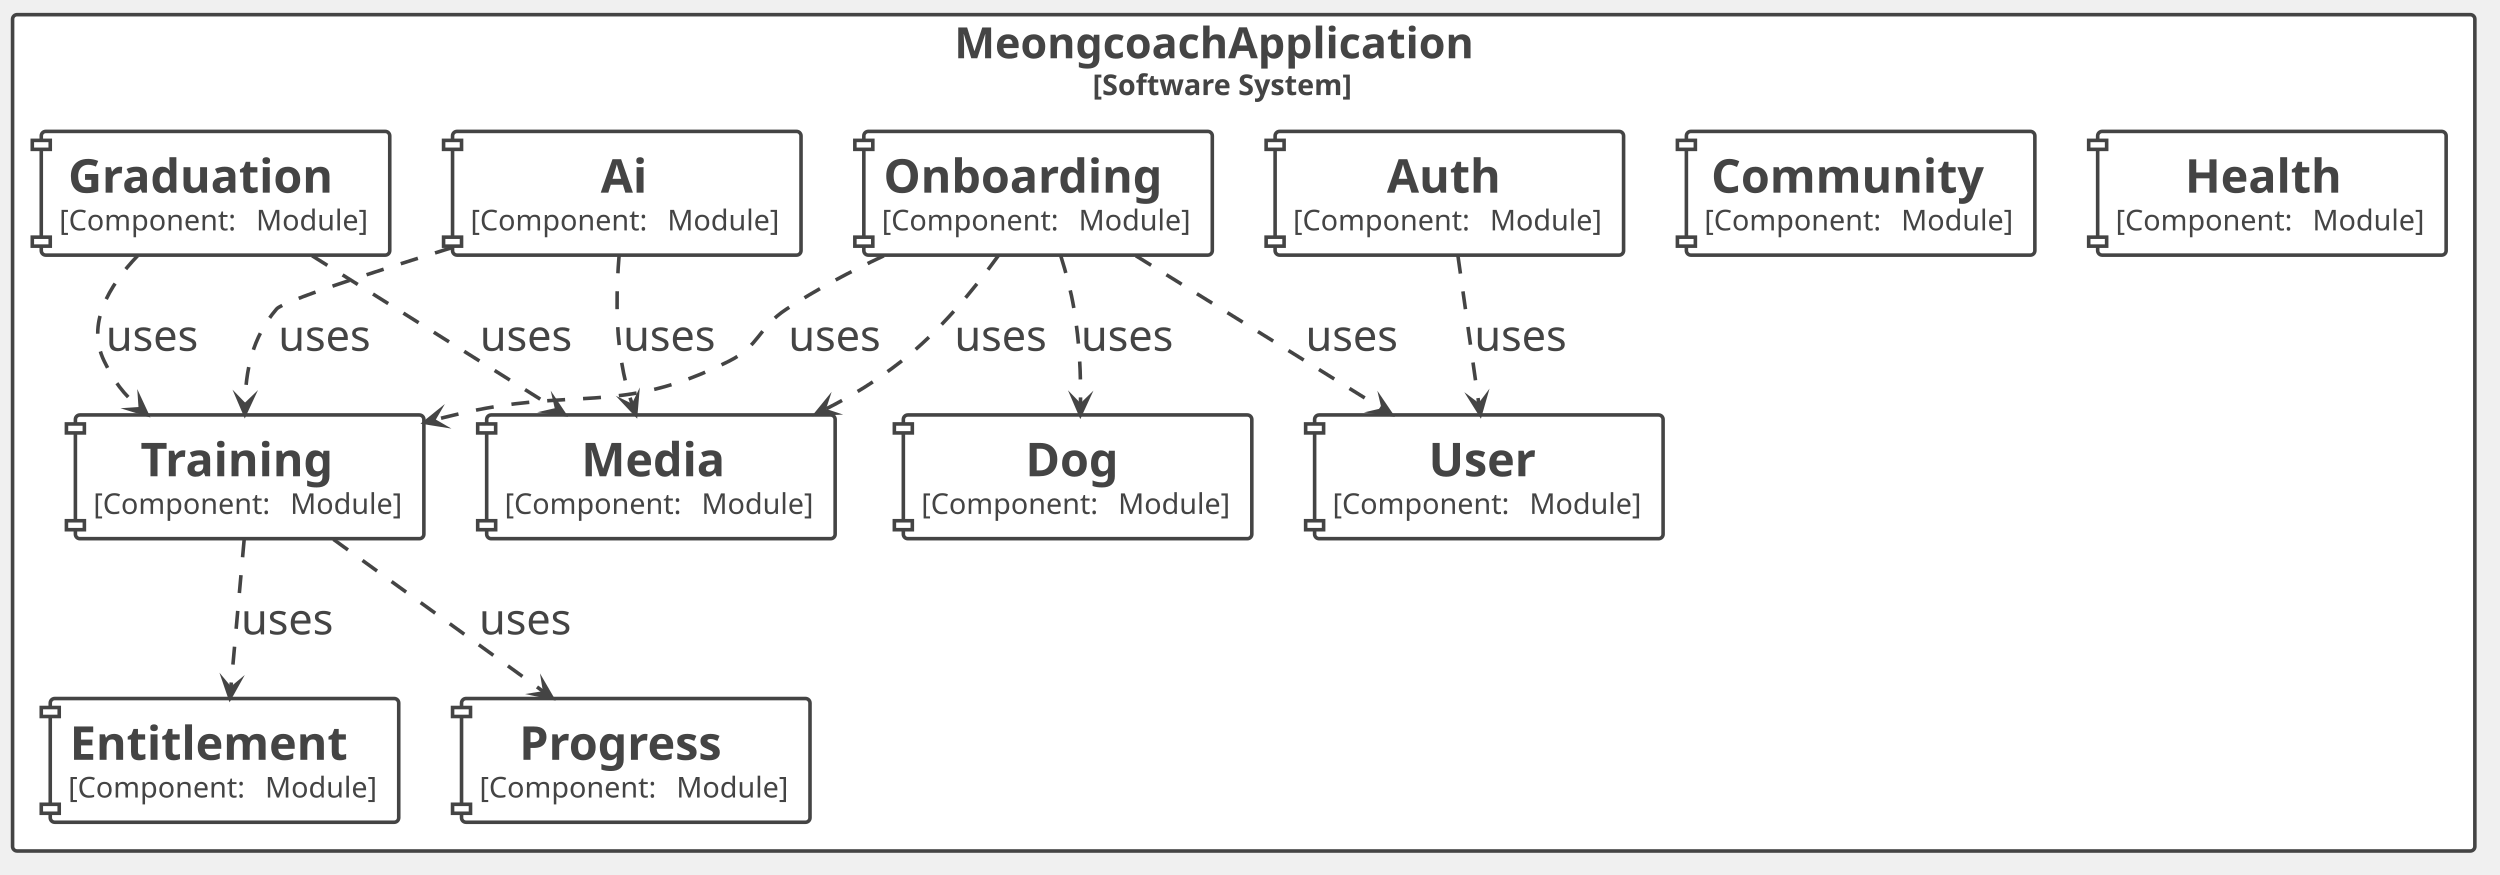
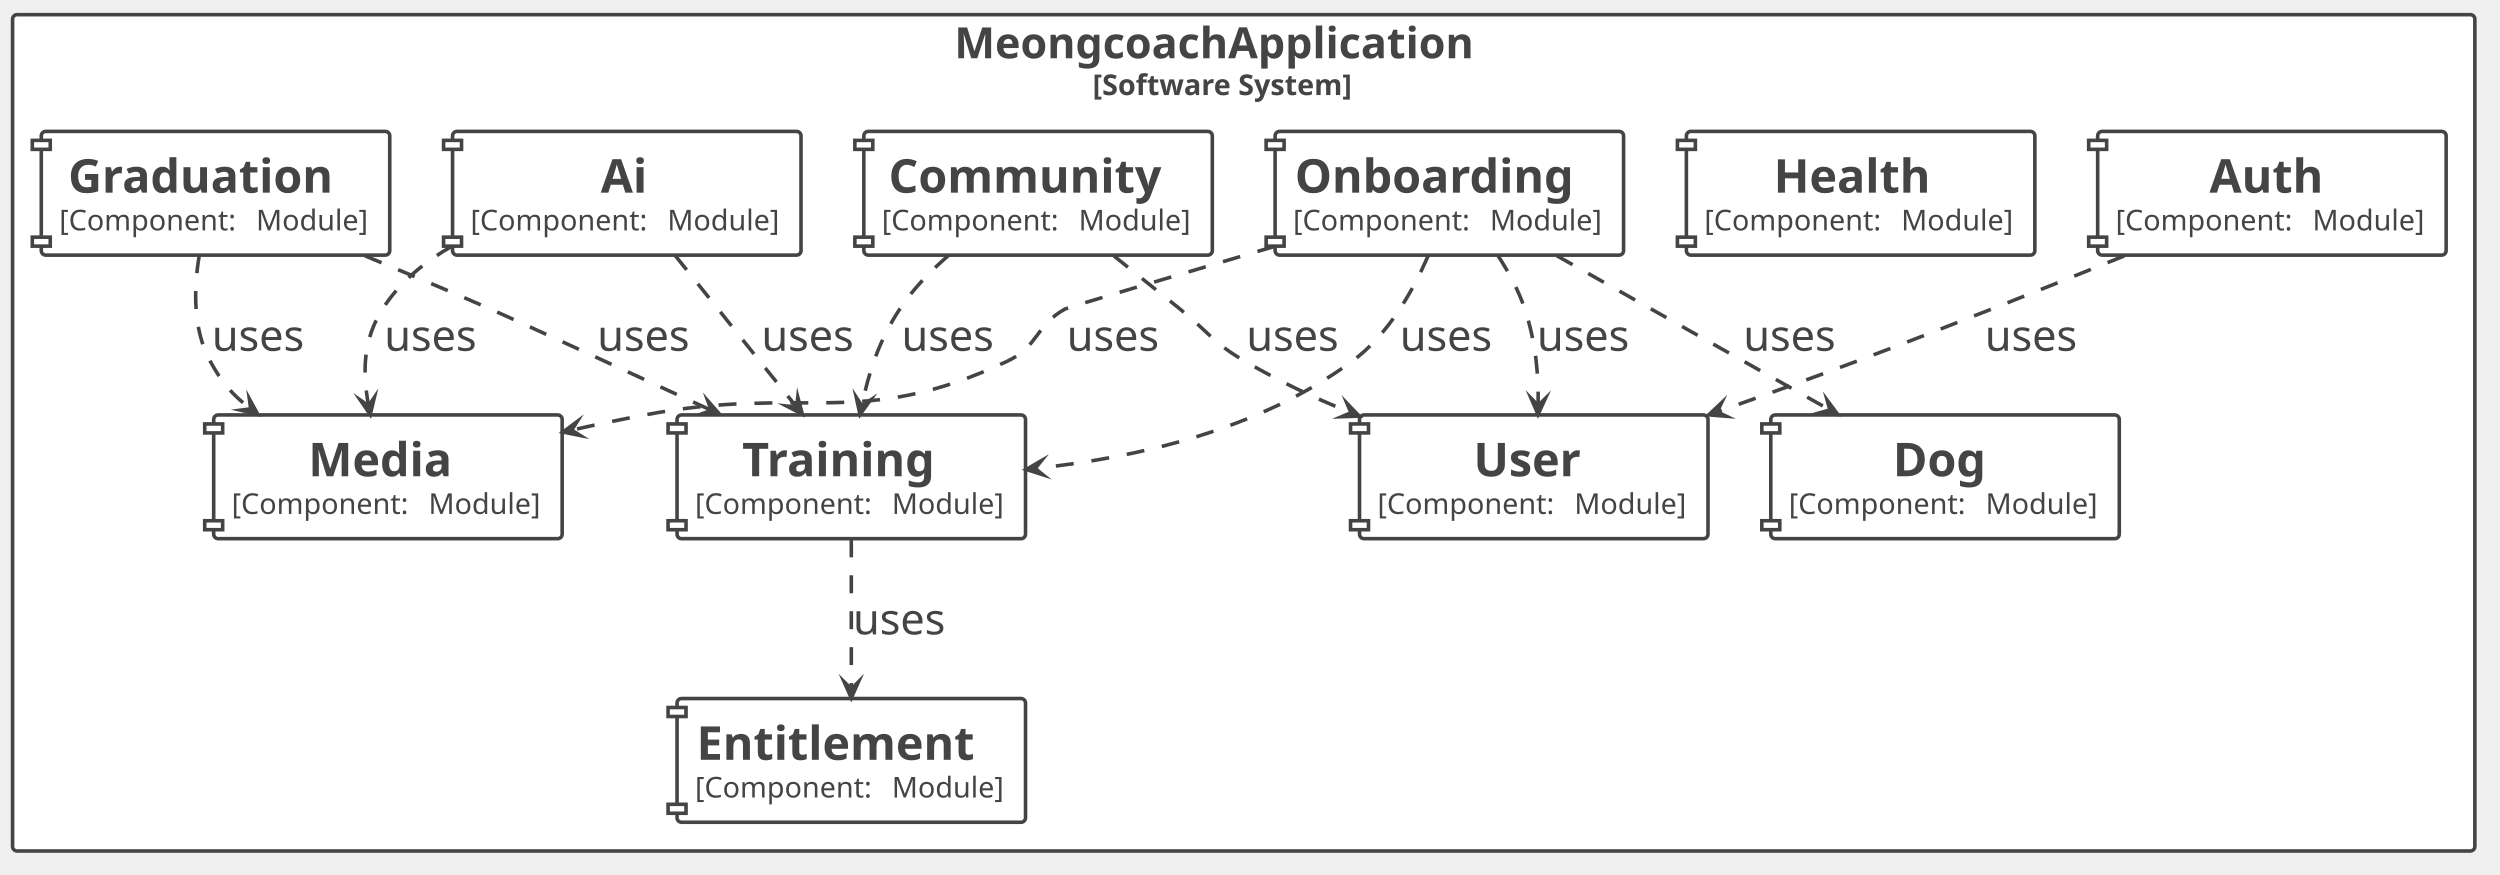
<svg xmlns="http://www.w3.org/2000/svg" version="1.1" data-diagram-type="DESCRIPTION" style="width:1392px;height:487px;background:#FFFFFF;" width="1392px" height="487px" viewBox="0 0 1392 487" zoomAndPan="magnify" preserveAspectRatio="none" contentStyleType="text/css">
  <defs />
  <g font-family="sans-serif" lengthAdjust="spacing">
    <g class="cluster" data-qualified-name="MeongcoachApplication.n.size.16..Software System...size." id="ent0001" data-source-line="48">
      <rect x="7" y="8.16" width="1371" height="465.67" fill="#FFF" style="stroke:#444;stroke-width:2;" rx="2.5" ry="2.5" />
      <text x="531.391" y="32.438" fill="#444" font-size="24" textLength="322.219" font-weight="700">MeongcoachApplication</text>
      <text x="608.355" y="52.949" fill="#444" font-size="16" textLength="168.289" font-weight="700">[Software System]</text>
    </g>
-     <g class="entity" data-qualified-name="MeongcoachApplication.n.size.16..Software System...size..MeongcoachApplication.MeongcoachApplication.Auth" id="ent0002" data-source-line="49">
-       <rect x="709.98" y="73.16" width="194.031" height="68.891" fill="#FFF" style="stroke:#444;stroke-width:2;" rx="2.5" ry="2.5" />
-       <rect x="704.98" y="78.16" width="10" height="5" fill="#FFF" style="stroke:#444;stroke-width:2;" />
-       <rect x="704.98" y="132.051" width="10" height="5" fill="#FFF" style="stroke:#444;stroke-width:2;" />
-       <text x="772.21" y="107.294" fill="#444" font-size="26" textLength="69.57" font-weight="700">Auth</text>
-       <text x="719.98" y="128.277" fill="#444" font-size="16" textLength="104.523">[Component:</text>
-       <text x="824.503" y="128.277" fill="#444" font-size="16"> </text>
-       <text x="829.589" y="128.277" fill="#444" font-size="16" textLength="64.422">Module]</text>
-     </g>
-     <g class="entity" data-qualified-name="MeongcoachApplication.n.size.16..Software System...size..MeongcoachApplication.MeongcoachApplication.Training" id="ent0003" data-source-line="50">
-       <rect x="41.98" y="231.05" width="194.031" height="68.891" fill="#FFF" style="stroke:#444;stroke-width:2;" rx="2.5" ry="2.5" />
-       <rect x="36.98" y="236.05" width="10" height="5" fill="#FFF" style="stroke:#444;stroke-width:2;" />
-       <rect x="36.98" y="289.941" width="10" height="5" fill="#FFF" style="stroke:#444;stroke-width:2;" />
-       <text x="78.217" y="265.184" fill="#444" font-size="26" textLength="121.558" font-weight="700">Training</text>
-       <text x="51.98" y="286.167" fill="#444" font-size="16" textLength="104.523">[Component:</text>
-       <text x="156.503" y="286.167" fill="#444" font-size="16"> </text>
-       <text x="161.589" y="286.167" fill="#444" font-size="16" textLength="64.422">Module]</text>
-     </g>
-     <g class="entity" data-qualified-name="MeongcoachApplication.n.size.16..Software System...size..MeongcoachApplication.MeongcoachApplication.Ai" id="ent0004" data-source-line="51">
+     <g class="entity" data-qualified-name="MeongcoachApplication.n.size.16..Software System...size..MeongcoachApplication.MeongcoachApplication.Ai" id="ent0002" data-source-line="49">
      <rect x="251.98" y="73.16" width="194.031" height="68.891" fill="#FFF" style="stroke:#444;stroke-width:2;" rx="2.5" ry="2.5" />
      <rect x="246.98" y="78.16" width="10" height="5" fill="#FFF" style="stroke:#444;stroke-width:2;" />
      <rect x="246.98" y="132.051" width="10" height="5" fill="#FFF" style="stroke:#444;stroke-width:2;" />
      <text x="334.479" y="107.294" fill="#444" font-size="26" textLength="29.034" font-weight="700">Ai</text>
      <text x="261.98" y="128.277" fill="#444" font-size="16" textLength="104.523">[Component:</text>
      <text x="366.503" y="128.277" fill="#444" font-size="16"> </text>
      <text x="371.589" y="128.277" fill="#444" font-size="16" textLength="64.422">Module]</text>
    </g>
-     <g class="entity" data-qualified-name="MeongcoachApplication.n.size.16..Software System...size..MeongcoachApplication.MeongcoachApplication.Graduation" id="ent0005" data-source-line="52">
+     <g class="entity" data-qualified-name="MeongcoachApplication.n.size.16..Software System...size..MeongcoachApplication.MeongcoachApplication.Community" id="ent0003" data-source-line="50">
+       <rect x="480.98" y="73.16" width="194.031" height="68.891" fill="#FFF" style="stroke:#444;stroke-width:2;" rx="2.5" ry="2.5" />
+       <rect x="475.98" y="78.16" width="10" height="5" fill="#FFF" style="stroke:#444;stroke-width:2;" />
+       <rect x="475.98" y="132.051" width="10" height="5" fill="#FFF" style="stroke:#444;stroke-width:2;" />
+       <text x="494.778" y="107.294" fill="#444" font-size="26" textLength="166.436" font-weight="700">Community</text>
+       <text x="490.98" y="128.277" fill="#444" font-size="16" textLength="104.523">[Component:</text>
+       <text x="595.503" y="128.277" fill="#444" font-size="16"> </text>
+       <text x="600.589" y="128.277" fill="#444" font-size="16" textLength="64.422">Module]</text>
+     </g>
+     <g class="entity" data-qualified-name="MeongcoachApplication.n.size.16..Software System...size..MeongcoachApplication.MeongcoachApplication.Graduation" id="ent0004" data-source-line="51">
      <rect x="22.98" y="73.16" width="194.031" height="68.891" fill="#FFF" style="stroke:#444;stroke-width:2;" rx="2.5" ry="2.5" />
      <rect x="17.98" y="78.16" width="10" height="5" fill="#FFF" style="stroke:#444;stroke-width:2;" />
      <rect x="17.98" y="132.051" width="10" height="5" fill="#FFF" style="stroke:#444;stroke-width:2;" />
      <text x="37.952" y="107.294" fill="#444" font-size="26" textLength="164.087" font-weight="700">Graduation</text>
      <text x="32.98" y="128.277" fill="#444" font-size="16" textLength="104.523">[Component:</text>
      <text x="137.503" y="128.277" fill="#444" font-size="16"> </text>
      <text x="142.589" y="128.277" fill="#444" font-size="16" textLength="64.422">Module]</text>
    </g>
-     <g class="entity" data-qualified-name="MeongcoachApplication.n.size.16..Software System...size..MeongcoachApplication.MeongcoachApplication.Onboarding" id="ent0006" data-source-line="53">
-       <rect x="480.98" y="73.16" width="194.031" height="68.891" fill="#FFF" style="stroke:#444;stroke-width:2;" rx="2.5" ry="2.5" />
-       <rect x="475.98" y="78.16" width="10" height="5" fill="#FFF" style="stroke:#444;stroke-width:2;" />
-       <rect x="475.98" y="132.051" width="10" height="5" fill="#FFF" style="stroke:#444;stroke-width:2;" />
-       <text x="491.947" y="107.294" fill="#444" font-size="26" textLength="172.098" font-weight="700">Onboarding</text>
-       <text x="490.98" y="128.277" fill="#444" font-size="16" textLength="104.523">[Component:</text>
-       <text x="595.503" y="128.277" fill="#444" font-size="16"> </text>
-       <text x="600.589" y="128.277" fill="#444" font-size="16" textLength="64.422">Module]</text>
+     <g class="entity" data-qualified-name="MeongcoachApplication.n.size.16..Software System...size..MeongcoachApplication.MeongcoachApplication.Onboarding" id="ent0005" data-source-line="52">
+       <rect x="709.98" y="73.16" width="194.031" height="68.891" fill="#FFF" style="stroke:#444;stroke-width:2;" rx="2.5" ry="2.5" />
+       <rect x="704.98" y="78.16" width="10" height="5" fill="#FFF" style="stroke:#444;stroke-width:2;" />
+       <rect x="704.98" y="132.051" width="10" height="5" fill="#FFF" style="stroke:#444;stroke-width:2;" />
+       <text x="720.947" y="107.294" fill="#444" font-size="26" textLength="172.098" font-weight="700">Onboarding</text>
+       <text x="719.98" y="128.277" fill="#444" font-size="16" textLength="104.523">[Component:</text>
+       <text x="824.503" y="128.277" fill="#444" font-size="16"> </text>
+       <text x="829.589" y="128.277" fill="#444" font-size="16" textLength="64.422">Module]</text>
    </g>
-     <g class="entity" data-qualified-name="MeongcoachApplication.n.size.16..Software System...size..MeongcoachApplication.MeongcoachApplication.Community" id="ent0007" data-source-line="54">
+     <g class="entity" data-qualified-name="MeongcoachApplication.n.size.16..Software System...size..MeongcoachApplication.MeongcoachApplication.Dog" id="ent0006" data-source-line="53">
+       <rect x="985.98" y="231.05" width="194.031" height="68.891" fill="#FFF" style="stroke:#444;stroke-width:2;" rx="2.5" ry="2.5" />
+       <rect x="980.98" y="236.05" width="10" height="5" fill="#FFF" style="stroke:#444;stroke-width:2;" />
+       <rect x="980.98" y="289.941" width="10" height="5" fill="#FFF" style="stroke:#444;stroke-width:2;" />
+       <text x="1053.968" y="265.184" fill="#444" font-size="26" textLength="58.056" font-weight="700">Dog</text>
+       <text x="995.98" y="286.167" fill="#444" font-size="16" textLength="104.523">[Component:</text>
+       <text x="1100.503" y="286.167" fill="#444" font-size="16"> </text>
+       <text x="1105.589" y="286.167" fill="#444" font-size="16" textLength="64.422">Module]</text>
+     </g>
+     <g class="entity" data-qualified-name="MeongcoachApplication.n.size.16..Software System...size..MeongcoachApplication.MeongcoachApplication.Entitlement" id="ent0007" data-source-line="54">
+       <rect x="376.98" y="388.94" width="194.031" height="68.891" fill="#FFF" style="stroke:#444;stroke-width:2;" rx="2.5" ry="2.5" />
+       <rect x="371.98" y="393.94" width="10" height="5" fill="#FFF" style="stroke:#444;stroke-width:2;" />
+       <rect x="371.98" y="447.831" width="10" height="5" fill="#FFF" style="stroke:#444;stroke-width:2;" />
+       <text x="387.871" y="423.074" fill="#444" font-size="26" textLength="172.25" font-weight="700">Entitlement</text>
+       <text x="386.98" y="444.057" fill="#444" font-size="16" textLength="104.523">[Component:</text>
+       <text x="491.503" y="444.057" fill="#444" font-size="16"> </text>
+       <text x="496.589" y="444.057" fill="#444" font-size="16" textLength="64.422">Module]</text>
+     </g>
+     <g class="entity" data-qualified-name="MeongcoachApplication.n.size.16..Software System...size..MeongcoachApplication.MeongcoachApplication.Health" id="ent0008" data-source-line="55">
      <rect x="938.98" y="73.16" width="194.031" height="68.891" fill="#FFF" style="stroke:#444;stroke-width:2;" rx="2.5" ry="2.5" />
      <rect x="933.98" y="78.16" width="10" height="5" fill="#FFF" style="stroke:#444;stroke-width:2;" />
      <rect x="933.98" y="132.051" width="10" height="5" fill="#FFF" style="stroke:#444;stroke-width:2;" />
-       <text x="952.778" y="107.294" fill="#444" font-size="26" textLength="166.436" font-weight="700">Community</text>
+       <text x="987.601" y="107.294" fill="#444" font-size="26" textLength="96.789" font-weight="700">Health</text>
      <text x="948.98" y="128.277" fill="#444" font-size="16" textLength="104.523">[Component:</text>
      <text x="1053.503" y="128.277" fill="#444" font-size="16"> </text>
      <text x="1058.589" y="128.277" fill="#444" font-size="16" textLength="64.422">Module]</text>
    </g>
-     <g class="entity" data-qualified-name="MeongcoachApplication.n.size.16..Software System...size..MeongcoachApplication.MeongcoachApplication.Dog" id="ent0008" data-source-line="55">
-       <rect x="502.98" y="231.05" width="194.031" height="68.891" fill="#FFF" style="stroke:#444;stroke-width:2;" rx="2.5" ry="2.5" />
-       <rect x="497.98" y="236.05" width="10" height="5" fill="#FFF" style="stroke:#444;stroke-width:2;" />
-       <rect x="497.98" y="289.941" width="10" height="5" fill="#FFF" style="stroke:#444;stroke-width:2;" />
-       <text x="570.968" y="265.184" fill="#444" font-size="26" textLength="58.056" font-weight="700">Dog</text>
-       <text x="512.98" y="286.167" fill="#444" font-size="16" textLength="104.523">[Component:</text>
-       <text x="617.503" y="286.167" fill="#444" font-size="16"> </text>
-       <text x="622.589" y="286.167" fill="#444" font-size="16" textLength="64.422">Module]</text>
+     <g class="entity" data-qualified-name="MeongcoachApplication.n.size.16..Software System...size..MeongcoachApplication.MeongcoachApplication.Media" id="ent0009" data-source-line="56">
+       <rect x="118.98" y="231.05" width="194.031" height="68.891" fill="#FFF" style="stroke:#444;stroke-width:2;" rx="2.5" ry="2.5" />
+       <rect x="113.98" y="236.05" width="10" height="5" fill="#FFF" style="stroke:#444;stroke-width:2;" />
+       <rect x="113.98" y="289.941" width="10" height="5" fill="#FFF" style="stroke:#444;stroke-width:2;" />
+       <text x="171.708" y="265.184" fill="#444" font-size="26" textLength="88.575" font-weight="700">Media</text>
+       <text x="128.98" y="286.167" fill="#444" font-size="16" textLength="104.523">[Component:</text>
+       <text x="233.503" y="286.167" fill="#444" font-size="16"> </text>
+       <text x="238.589" y="286.167" fill="#444" font-size="16" textLength="64.422">Module]</text>
    </g>
-     <g class="entity" data-qualified-name="MeongcoachApplication.n.size.16..Software System...size..MeongcoachApplication.MeongcoachApplication.Entitlement" id="ent0009" data-source-line="56">
-       <rect x="27.98" y="388.94" width="194.031" height="68.891" fill="#FFF" style="stroke:#444;stroke-width:2;" rx="2.5" ry="2.5" />
-       <rect x="22.98" y="393.94" width="10" height="5" fill="#FFF" style="stroke:#444;stroke-width:2;" />
-       <rect x="22.98" y="447.831" width="10" height="5" fill="#FFF" style="stroke:#444;stroke-width:2;" />
-       <text x="38.871" y="423.074" fill="#444" font-size="26" textLength="172.25" font-weight="700">Entitlement</text>
-       <text x="37.98" y="444.057" fill="#444" font-size="16" textLength="104.523">[Component:</text>
-       <text x="142.503" y="444.057" fill="#444" font-size="16"> </text>
-       <text x="147.589" y="444.057" fill="#444" font-size="16" textLength="64.422">Module]</text>
+     <g class="entity" data-qualified-name="MeongcoachApplication.n.size.16..Software System...size..MeongcoachApplication.MeongcoachApplication.User" id="ent0010" data-source-line="57">
+       <rect x="756.98" y="231.05" width="194.031" height="68.891" fill="#FFF" style="stroke:#444;stroke-width:2;" rx="2.5" ry="2.5" />
+       <rect x="751.98" y="236.05" width="10" height="5" fill="#FFF" style="stroke:#444;stroke-width:2;" />
+       <rect x="751.98" y="289.941" width="10" height="5" fill="#FFF" style="stroke:#444;stroke-width:2;" />
+       <text x="820.474" y="265.184" fill="#444" font-size="26" textLength="67.044" font-weight="700">User</text>
+       <text x="766.98" y="286.167" fill="#444" font-size="16" textLength="104.523">[Component:</text>
+       <text x="871.503" y="286.167" fill="#444" font-size="16"> </text>
+       <text x="876.589" y="286.167" fill="#444" font-size="16" textLength="64.422">Module]</text>
    </g>
-     <g class="entity" data-qualified-name="MeongcoachApplication.n.size.16..Software System...size..MeongcoachApplication.MeongcoachApplication.Health" id="ent0010" data-source-line="57">
+     <g class="entity" data-qualified-name="MeongcoachApplication.n.size.16..Software System...size..MeongcoachApplication.MeongcoachApplication.Auth" id="ent0011" data-source-line="58">
      <rect x="1167.98" y="73.16" width="194.031" height="68.891" fill="#FFF" style="stroke:#444;stroke-width:2;" rx="2.5" ry="2.5" />
      <rect x="1162.98" y="78.16" width="10" height="5" fill="#FFF" style="stroke:#444;stroke-width:2;" />
      <rect x="1162.98" y="132.051" width="10" height="5" fill="#FFF" style="stroke:#444;stroke-width:2;" />
-       <text x="1216.601" y="107.294" fill="#444" font-size="26" textLength="96.789" font-weight="700">Health</text>
+       <text x="1230.21" y="107.294" fill="#444" font-size="26" textLength="69.57" font-weight="700">Auth</text>
      <text x="1177.98" y="128.277" fill="#444" font-size="16" textLength="104.523">[Component:</text>
      <text x="1282.503" y="128.277" fill="#444" font-size="16"> </text>
      <text x="1287.589" y="128.277" fill="#444" font-size="16" textLength="64.422">Module]</text>
    </g>
-     <g class="entity" data-qualified-name="MeongcoachApplication.n.size.16..Software System...size..MeongcoachApplication.MeongcoachApplication.Media" id="ent0011" data-source-line="58">
-       <rect x="270.98" y="231.05" width="194.031" height="68.891" fill="#FFF" style="stroke:#444;stroke-width:2;" rx="2.5" ry="2.5" />
-       <rect x="265.98" y="236.05" width="10" height="5" fill="#FFF" style="stroke:#444;stroke-width:2;" />
-       <rect x="265.98" y="289.941" width="10" height="5" fill="#FFF" style="stroke:#444;stroke-width:2;" />
-       <text x="323.708" y="265.184" fill="#444" font-size="26" textLength="88.575" font-weight="700">Media</text>
-       <text x="280.98" y="286.167" fill="#444" font-size="16" textLength="104.523">[Component:</text>
-       <text x="385.503" y="286.167" fill="#444" font-size="16"> </text>
-       <text x="390.589" y="286.167" fill="#444" font-size="16" textLength="64.422">Module]</text>
+     <g class="entity" data-qualified-name="MeongcoachApplication.n.size.16..Software System...size..MeongcoachApplication.MeongcoachApplication.Training" id="ent0012" data-source-line="59">
+       <rect x="376.98" y="231.05" width="194.031" height="68.891" fill="#FFF" style="stroke:#444;stroke-width:2;" rx="2.5" ry="2.5" />
+       <rect x="371.98" y="236.05" width="10" height="5" fill="#FFF" style="stroke:#444;stroke-width:2;" />
+       <rect x="371.98" y="289.941" width="10" height="5" fill="#FFF" style="stroke:#444;stroke-width:2;" />
+       <text x="413.217" y="265.184" fill="#444" font-size="26" textLength="121.558" font-weight="700">Training</text>
+       <text x="386.98" y="286.167" fill="#444" font-size="16" textLength="104.523">[Component:</text>
+       <text x="491.503" y="286.167" fill="#444" font-size="16"> </text>
+       <text x="496.589" y="286.167" fill="#444" font-size="16" textLength="64.422">Module]</text>
    </g>
-     <g class="entity" data-qualified-name="MeongcoachApplication.n.size.16..Software System...size..MeongcoachApplication.MeongcoachApplication.Progress" id="ent0012" data-source-line="59">
-       <rect x="256.98" y="388.94" width="194.031" height="68.891" fill="#FFF" style="stroke:#444;stroke-width:2;" rx="2.5" ry="2.5" />
-       <rect x="251.98" y="393.94" width="10" height="5" fill="#FFF" style="stroke:#444;stroke-width:2;" />
-       <rect x="251.98" y="447.831" width="10" height="5" fill="#FFF" style="stroke:#444;stroke-width:2;" />
-       <text x="289.116" y="423.074" fill="#444" font-size="26" textLength="129.759" font-weight="700">Progress</text>
-       <text x="266.98" y="444.057" fill="#444" font-size="16" textLength="104.523">[Component:</text>
-       <text x="371.503" y="444.057" fill="#444" font-size="16"> </text>
-       <text x="376.589" y="444.057" fill="#444" font-size="16" textLength="64.422">Module]</text>
+     <g class="link" data-entity-1="ent0005" data-entity-2="ent0010" id="lnk13" data-source-line="62" data-link-type="dependency">
+       <path d="M834.12,142.44 C840.07,151.56 845.6,161.76 849,172.05 C855.21,190.82 856.662,207.891 856.442,225.761" style="stroke:#444;stroke-width:2;stroke-dasharray:10,10;" fill="none" id="MeongcoachApplication.MeongcoachApplication.Onboarding-to-MeongcoachApplication.MeongcoachApplication.User" />
+       <polygon points="856.38,230.76,860.49,221.81,856.442,225.761,852.491,221.712,856.38,230.76" fill="#444" style="stroke:#444;stroke-width:2;stroke-linejoin:miter;stroke-miterlimit:10;" />
+       <text x="855.81" y="195.328" fill="#444" font-size="24" textLength="54.984">uses</text>
    </g>
-     <g class="entity" data-qualified-name="MeongcoachApplication.n.size.16..Software System...size..MeongcoachApplication.MeongcoachApplication.User" id="ent0013" data-source-line="60">
-       <rect x="731.98" y="231.05" width="194.031" height="68.891" fill="#FFF" style="stroke:#444;stroke-width:2;" rx="2.5" ry="2.5" />
-       <rect x="726.98" y="236.05" width="10" height="5" fill="#FFF" style="stroke:#444;stroke-width:2;" />
-       <rect x="726.98" y="289.941" width="10" height="5" fill="#FFF" style="stroke:#444;stroke-width:2;" />
-       <text x="795.474" y="265.184" fill="#444" font-size="26" textLength="67.044" font-weight="700">User</text>
-       <text x="741.98" y="286.167" fill="#444" font-size="16" textLength="104.523">[Component:</text>
-       <text x="846.503" y="286.167" fill="#444" font-size="16"> </text>
-       <text x="851.589" y="286.167" fill="#444" font-size="16" textLength="64.422">Module]</text>
+     <g class="link" data-entity-1="ent0005" data-entity-2="ent0006" id="lnk14" data-source-line="63" data-link-type="dependency">
+       <path d="M866.89,142.43 C913.18,168.58 972.606,202.141 1018.876,228.271" style="stroke:#444;stroke-width:2;stroke-dasharray:10,10;" fill="none" id="MeongcoachApplication.MeongcoachApplication.Onboarding-to-MeongcoachApplication.MeongcoachApplication.Dog" />
+       <polygon points="1023.23,230.73,1017.36,222.822,1018.876,228.271,1013.426,229.788,1023.23,230.73" fill="#444" style="stroke:#444;stroke-width:2;stroke-linejoin:miter;stroke-miterlimit:10;" />
+       <text x="970.72" y="195.328" fill="#444" font-size="24" textLength="54.984">uses</text>
    </g>
-     <g class="link" data-entity-1="ent0002" data-entity-2="ent0013" id="lnk14" data-source-line="63" data-link-type="dependency">
-       <path d="M811.77,142.43 C815.46,168.58 819.851,199.649 823.541,225.779" style="stroke:#444;stroke-width:2;stroke-dasharray:10,10;" fill="none" id="MeongcoachApplication.MeongcoachApplication.Auth-to-MeongcoachApplication.MeongcoachApplication.User" />
-       <polygon points="824.24,230.73,826.942,221.259,823.541,225.779,819.021,222.378,824.24,230.73" fill="#444" style="stroke:#444;stroke-width:2;stroke-linejoin:miter;stroke-miterlimit:10;" />
-       <text x="820.97" y="195.328" fill="#444" font-size="24" textLength="54.984">uses</text>
+     <g class="link" data-entity-1="ent0005" data-entity-2="ent0009" id="lnk15" data-source-line="64" data-link-type="dependency">
+       <path d="M709.72,137.19 C653.86,153.65 594.42,171.25 593,172.05 C576.27,181.46 578.35,192.84 561,201.05 C478.95,239.86 448.15,214.03 359,231.05 C344.22,233.87 333.539,236.079 318.339,239.479" style="stroke:#444;stroke-width:2;stroke-dasharray:10,10;" fill="none" id="MeongcoachApplication.MeongcoachApplication.Onboarding-to-MeongcoachApplication.MeongcoachApplication.Media" />
+       <polygon points="313.46,240.57,323.116,242.509,318.339,239.479,321.37,234.702,313.46,240.57" fill="#444" style="stroke:#444;stroke-width:2;stroke-linejoin:miter;stroke-miterlimit:10;" />
+       <text x="594" y="195.328" fill="#444" font-size="24" textLength="54.984">uses</text>
    </g>
-     <g class="link" data-entity-1="ent0004" data-entity-2="ent0003" id="lnk15" data-source-line="64" data-link-type="dependency">
-       <path d="M251.76,137.86 C204.76,152.42 157.64,167.8 154,172.05 C140.35,187.98 136.733,206.321 136.413,225.571" style="stroke:#444;stroke-width:2;stroke-dasharray:10,10;" fill="none" id="MeongcoachApplication.MeongcoachApplication.Ai-to-MeongcoachApplication.MeongcoachApplication.Training" />
-       <polygon points="136.33,230.57,140.479,221.638,136.413,225.571,132.48,221.505,136.33,230.57" fill="#444" style="stroke:#444;stroke-width:2;stroke-linejoin:miter;stroke-miterlimit:10;" />
-       <text x="155" y="195.328" fill="#444" font-size="24" textLength="54.984">uses</text>
+     <g class="link" data-entity-1="ent0005" data-entity-2="ent0012" id="lnk16" data-source-line="65" data-link-type="dependency">
+       <path d="M795.19,142.45 C786.52,162.41 772.78,186.54 753,201.05 C700.63,239.46 633.951,254.656 576.371,260.846" style="stroke:#444;stroke-width:2;stroke-dasharray:10,10;" fill="none" id="MeongcoachApplication.MeongcoachApplication.Onboarding-to-MeongcoachApplication.MeongcoachApplication.Training" />
+       <polygon points="571.4,261.38,580.776,264.395,576.371,260.846,579.921,256.441,571.4,261.38" fill="#444" style="stroke:#444;stroke-width:2;stroke-linejoin:miter;stroke-miterlimit:10;" />
+       <text x="779.44" y="195.328" fill="#444" font-size="24" textLength="54.984">uses</text>
    </g>
-     <g class="link" data-entity-1="ent0004" data-entity-2="ent0011" id="lnk16" data-source-line="65" data-link-type="dependency">
-       <path d="M344.72,142.19 C343.27,159.83 342.75,181.73 346,201.05 C347.67,210.94 349.048,216.618 352.338,226.078" style="stroke:#444;stroke-width:2;stroke-dasharray:10,10;" fill="none" id="MeongcoachApplication.MeongcoachApplication.Ai-to-MeongcoachApplication.MeongcoachApplication.Media" />
-       <polygon points="353.98,230.8,354.802,220.986,352.338,226.078,347.246,223.613,353.98,230.8" fill="#444" style="stroke:#444;stroke-width:2;stroke-linejoin:miter;stroke-miterlimit:10;" />
-       <text x="347" y="195.328" fill="#444" font-size="24" textLength="54.984">uses</text>
+     <g class="link" data-entity-1="ent0002" data-entity-2="ent0012" id="lnk17" data-source-line="66" data-link-type="dependency">
+       <path d="M376.05,142.43 C390.05,159.93 407.43,181.64 423,201.05 C430.69,210.64 435.917,217.144 443.597,226.694" style="stroke:#444;stroke-width:2;stroke-dasharray:10,10;" fill="none" id="MeongcoachApplication.MeongcoachApplication.Ai-to-MeongcoachApplication.MeongcoachApplication.Training" />
+       <polygon points="446.73,230.59,444.207,221.07,443.597,226.694,437.973,226.083,446.73,230.59" fill="#444" style="stroke:#444;stroke-width:2;stroke-linejoin:miter;stroke-miterlimit:10;" />
+       <text x="424" y="195.328" fill="#444" font-size="24" textLength="54.984">uses</text>
    </g>
-     <g class="link" data-entity-1="ent0005" data-entity-2="ent0003" id="lnk17" data-source-line="66" data-link-type="dependency">
-       <path d="M76.67,142.36 C60.41,159.3 48.02,180.55 58,201.05 C63.55,212.45 68.493,219.122 78.163,227.562" style="stroke:#444;stroke-width:2;stroke-dasharray:10,10;" fill="none" id="MeongcoachApplication.MeongcoachApplication.Graduation-to-MeongcoachApplication.MeongcoachApplication.Training" />
-       <polygon points="81.93,230.85,77.78,221.918,78.163,227.562,72.519,227.946,81.93,230.85" fill="#444" style="stroke:#444;stroke-width:2;stroke-linejoin:miter;stroke-miterlimit:10;" />
-       <text x="59" y="195.328" fill="#444" font-size="24" textLength="54.984">uses</text>
+     <g class="link" data-entity-1="ent0002" data-entity-2="ent0009" id="lnk18" data-source-line="67" data-link-type="dependency">
+       <path d="M251.75,137.02 C236.37,145.79 222.45,157.22 213,172.05 C202.04,189.25 201.795,207.223 205.235,225.913" style="stroke:#444;stroke-width:2;stroke-dasharray:10,10;" fill="none" id="MeongcoachApplication.MeongcoachApplication.Ai-to-MeongcoachApplication.MeongcoachApplication.Media" />
+       <polygon points="206.14,230.83,208.445,221.255,205.235,225.913,200.577,222.703,206.14,230.83" fill="#444" style="stroke:#444;stroke-width:2;stroke-linejoin:miter;stroke-miterlimit:10;" />
+       <text x="214" y="195.328" fill="#444" font-size="24" textLength="54.984">uses</text>
    </g>
-     <g class="link" data-entity-1="ent0005" data-entity-2="ent0011" id="lnk18" data-source-line="67" data-link-type="dependency">
-       <path d="M173.81,142.43 C215.41,168.58 268.487,201.939 310.057,228.069" style="stroke:#444;stroke-width:2;stroke-dasharray:10,10;" fill="none" id="MeongcoachApplication.MeongcoachApplication.Graduation-to-MeongcoachApplication.MeongcoachApplication.Media" />
-       <polygon points="314.29,230.73,308.799,222.554,310.057,228.069,304.542,229.327,314.29,230.73" fill="#444" style="stroke:#444;stroke-width:2;stroke-linejoin:miter;stroke-miterlimit:10;" />
-       <text x="267.21" y="195.328" fill="#444" font-size="24" textLength="54.984">uses</text>
+     <g class="link" data-entity-1="ent0011" data-entity-2="ent0010" id="lnk19" data-source-line="68" data-link-type="dependency">
+       <path d="M1182.74,142.5 C1138.77,160.36 1083.63,182.38 1034,201.05 C1007.33,211.08 982.976,219.868 956.136,229.328" style="stroke:#444;stroke-width:2;stroke-dasharray:10,10;" fill="none" id="MeongcoachApplication.MeongcoachApplication.Auth-to-MeongcoachApplication.MeongcoachApplication.User" />
+       <polygon points="951.42,230.99,961.238,231.771,956.136,229.328,958.579,224.226,951.42,230.99" fill="#444" style="stroke:#444;stroke-width:2;stroke-linejoin:miter;stroke-miterlimit:10;" />
+       <text x="1105.18" y="195.328" fill="#444" font-size="24" textLength="54.984">uses</text>
    </g>
-     <g class="link" data-entity-1="ent0006" data-entity-2="ent0013" id="lnk19" data-source-line="68" data-link-type="dependency">
-       <path d="M632.46,142.43 C674.56,168.58 728.323,201.962 770.393,228.092" style="stroke:#444;stroke-width:2;stroke-dasharray:10,10;" fill="none" id="MeongcoachApplication.MeongcoachApplication.Onboarding-to-MeongcoachApplication.MeongcoachApplication.User" />
-       <polygon points="774.64,230.73,769.105,222.584,770.393,228.092,764.884,229.38,774.64,230.73" fill="#444" style="stroke:#444;stroke-width:2;stroke-linejoin:miter;stroke-miterlimit:10;" />
-       <text x="726.98" y="195.328" fill="#444" font-size="24" textLength="54.984">uses</text>
+     <g class="link" data-entity-1="ent0003" data-entity-2="ent0012" id="lnk20" data-source-line="69" data-link-type="dependency">
+       <path d="M528.08,142.29 C517.98,151 508.25,161.06 501,172.05 C489.4,189.64 483.694,207.414 479.864,225.904" style="stroke:#444;stroke-width:2;stroke-dasharray:10,10;" fill="none" id="MeongcoachApplication.MeongcoachApplication.Community-to-MeongcoachApplication.MeongcoachApplication.Training" />
+       <polygon points="478.85,230.8,484.592,222.799,479.864,225.904,476.759,221.176,478.85,230.8" fill="#444" style="stroke:#444;stroke-width:2;stroke-linejoin:miter;stroke-miterlimit:10;" />
+       <text x="502" y="195.328" fill="#444" font-size="24" textLength="54.984">uses</text>
    </g>
-     <g class="link" data-entity-1="ent0006" data-entity-2="ent0008" id="lnk20" data-source-line="69" data-link-type="dependency">
-       <path d="M590.61,142.41 C593.6,151.87 596.38,162.25 598,172.05 C601.19,191.37 601.858,208.271 601.618,225.911" style="stroke:#444;stroke-width:2;stroke-dasharray:10,10;" fill="none" id="MeongcoachApplication.MeongcoachApplication.Onboarding-to-MeongcoachApplication.MeongcoachApplication.Dog" />
-       <polygon points="601.55,230.91,605.672,221.965,601.618,225.911,597.673,221.857,601.55,230.91" fill="#444" style="stroke:#444;stroke-width:2;stroke-linejoin:miter;stroke-miterlimit:10;" />
-       <text x="601.93" y="195.328" fill="#444" font-size="24" textLength="54.984">uses</text>
+     <g class="link" data-entity-1="ent0003" data-entity-2="ent0010" id="lnk21" data-source-line="70" data-link-type="dependency">
+       <path d="M620.24,142.51 C632.13,152.06 645.07,162.46 657,172.05 C673.01,184.93 675.24,190.72 693,201.05 C712.87,212.6 730.608,221.037 752.208,229.817" style="stroke:#444;stroke-width:2;stroke-dasharray:10,10;" fill="none" id="MeongcoachApplication.MeongcoachApplication.Community-to-MeongcoachApplication.MeongcoachApplication.User" />
+       <polygon points="756.84,231.7,750.009,224.606,752.208,229.817,746.996,232.017,756.84,231.7" fill="#444" style="stroke:#444;stroke-width:2;stroke-linejoin:miter;stroke-miterlimit:10;" />
+       <text x="694" y="195.328" fill="#444" font-size="24" textLength="54.984">uses</text>
    </g>
-     <g class="link" data-entity-1="ent0006" data-entity-2="ent0011" id="lnk21" data-source-line="70" data-link-type="dependency">
-       <path d="M556.05,142.11 C542.27,161.22 523.13,184.56 502,201.05 C487.59,212.29 475.332,219.914 458.682,228.334" style="stroke:#444;stroke-width:2;stroke-dasharray:10,10;" fill="none" id="MeongcoachApplication.MeongcoachApplication.Onboarding-to-MeongcoachApplication.MeongcoachApplication.Media" />
-       <polygon points="454.22,230.59,464.057,230.098,458.682,228.334,460.446,222.959,454.22,230.59" fill="#444" style="stroke:#444;stroke-width:2;stroke-linejoin:miter;stroke-miterlimit:10;" />
-       <text x="531.47" y="195.328" fill="#444" font-size="24" textLength="54.984">uses</text>
+     <g class="link" data-entity-1="ent0012" data-entity-2="ent0007" id="lnk22" data-source-line="71" data-link-type="dependency">
+       <path d="M474,300.32 C474,326.47 474,357.49 474,383.62" style="stroke:#444;stroke-width:2;stroke-dasharray:10,10;" fill="none" id="MeongcoachApplication.MeongcoachApplication.Training-to-MeongcoachApplication.MeongcoachApplication.Entitlement" />
+       <polygon points="474,388.62,478,379.62,474,383.62,470,379.62,474,388.62" fill="#444" style="stroke:#444;stroke-width:2;stroke-linejoin:miter;stroke-miterlimit:10;" />
+       <text x="475" y="353.218" fill="#444" font-size="24" textLength="54.984">uses</text>
    </g>
-     <g class="link" data-entity-1="ent0006" data-entity-2="ent0003" id="lnk22" data-source-line="71" data-link-type="dependency">
-       <path d="M492.1,142.43 C473.68,151.07 454.73,161.07 438,172.05 C421.95,182.58 423.16,192.44 406,201.05 C344.06,232.12 320.32,214.61 253,231.05 C247.59,232.37 246.882,232.496 241.312,233.976" style="stroke:#444;stroke-width:2;stroke-dasharray:10,10;" fill="none" id="MeongcoachApplication.MeongcoachApplication.Onboarding-to-MeongcoachApplication.MeongcoachApplication.Training" />
-       <polygon points="236.48,235.26,246.205,236.815,241.312,233.976,244.151,229.083,236.48,235.26" fill="#444" style="stroke:#444;stroke-width:2;stroke-linejoin:miter;stroke-miterlimit:10;" />
-       <text x="439" y="195.328" fill="#444" font-size="24" textLength="54.984">uses</text>
+     <g class="link" data-entity-1="ent0004" data-entity-2="ent0012" id="lnk23" data-source-line="72" data-link-type="dependency">
+       <path d="M203.22,142.44 C225.93,151.85 250.47,162.2 273,172.05 C285.76,177.63 344.01,204.444 396.06,228.474" style="stroke:#444;stroke-width:2;stroke-dasharray:10,10;" fill="none" id="MeongcoachApplication.MeongcoachApplication.Graduation-to-MeongcoachApplication.MeongcoachApplication.Training" />
+       <polygon points="400.6,230.57,394.105,223.166,396.06,228.474,390.752,230.429,400.6,230.57" fill="#444" style="stroke:#444;stroke-width:2;stroke-linejoin:miter;stroke-miterlimit:10;" />
+       <text x="332.57" y="195.328" fill="#444" font-size="24" textLength="54.984">uses</text>
    </g>
-     <g class="link" data-entity-1="ent0003" data-entity-2="ent0012" id="lnk23" data-source-line="72" data-link-type="dependency">
-       <path d="M185.65,300.32 C221.71,326.47 267.352,359.555 303.392,385.685" style="stroke:#444;stroke-width:2;stroke-dasharray:10,10;" fill="none" id="MeongcoachApplication.MeongcoachApplication.Training-to-MeongcoachApplication.MeongcoachApplication.Progress" />
-       <polygon points="307.44,388.62,302.502,380.099,303.392,385.685,297.806,386.576,307.44,388.62" fill="#444" style="stroke:#444;stroke-width:2;stroke-linejoin:miter;stroke-miterlimit:10;" />
-       <text x="266.76" y="353.218" fill="#444" font-size="24" textLength="54.984">uses</text>
-     </g>
-     <g class="link" data-entity-1="ent0003" data-entity-2="ent0009" id="lnk24" data-source-line="73" data-link-type="dependency">
-       <path d="M135.96,300.32 C133.61,326.47 130.828,357.51 128.478,383.64" style="stroke:#444;stroke-width:2;stroke-dasharray:10,10;" fill="none" id="MeongcoachApplication.MeongcoachApplication.Training-to-MeongcoachApplication.MeongcoachApplication.Entitlement" />
-       <polygon points="128.03,388.62,132.82,380.015,128.478,383.64,124.852,379.298,128.03,388.62" fill="#444" style="stroke:#444;stroke-width:2;stroke-linejoin:miter;stroke-miterlimit:10;" />
-       <text x="134.25" y="353.218" fill="#444" font-size="24" textLength="54.984">uses</text>
+     <g class="link" data-entity-1="ent0004" data-entity-2="ent0009" id="lnk24" data-source-line="73" data-link-type="dependency">
+       <path d="M110.95,142.18 C107.87,160.62 107.29,183.3 117,201.05 C123.37,212.69 128.911,219.469 139.571,227.639" style="stroke:#444;stroke-width:2;stroke-dasharray:10,10;" fill="none" id="MeongcoachApplication.MeongcoachApplication.Graduation-to-MeongcoachApplication.MeongcoachApplication.Media" />
+       <polygon points="143.54,230.68,138.83,222.031,139.571,227.639,133.963,228.38,143.54,230.68" fill="#444" style="stroke:#444;stroke-width:2;stroke-linejoin:miter;stroke-miterlimit:10;" />
+       <text x="118" y="195.328" fill="#444" font-size="24" textLength="54.984">uses</text>
    </g>
  </g>
</svg>
